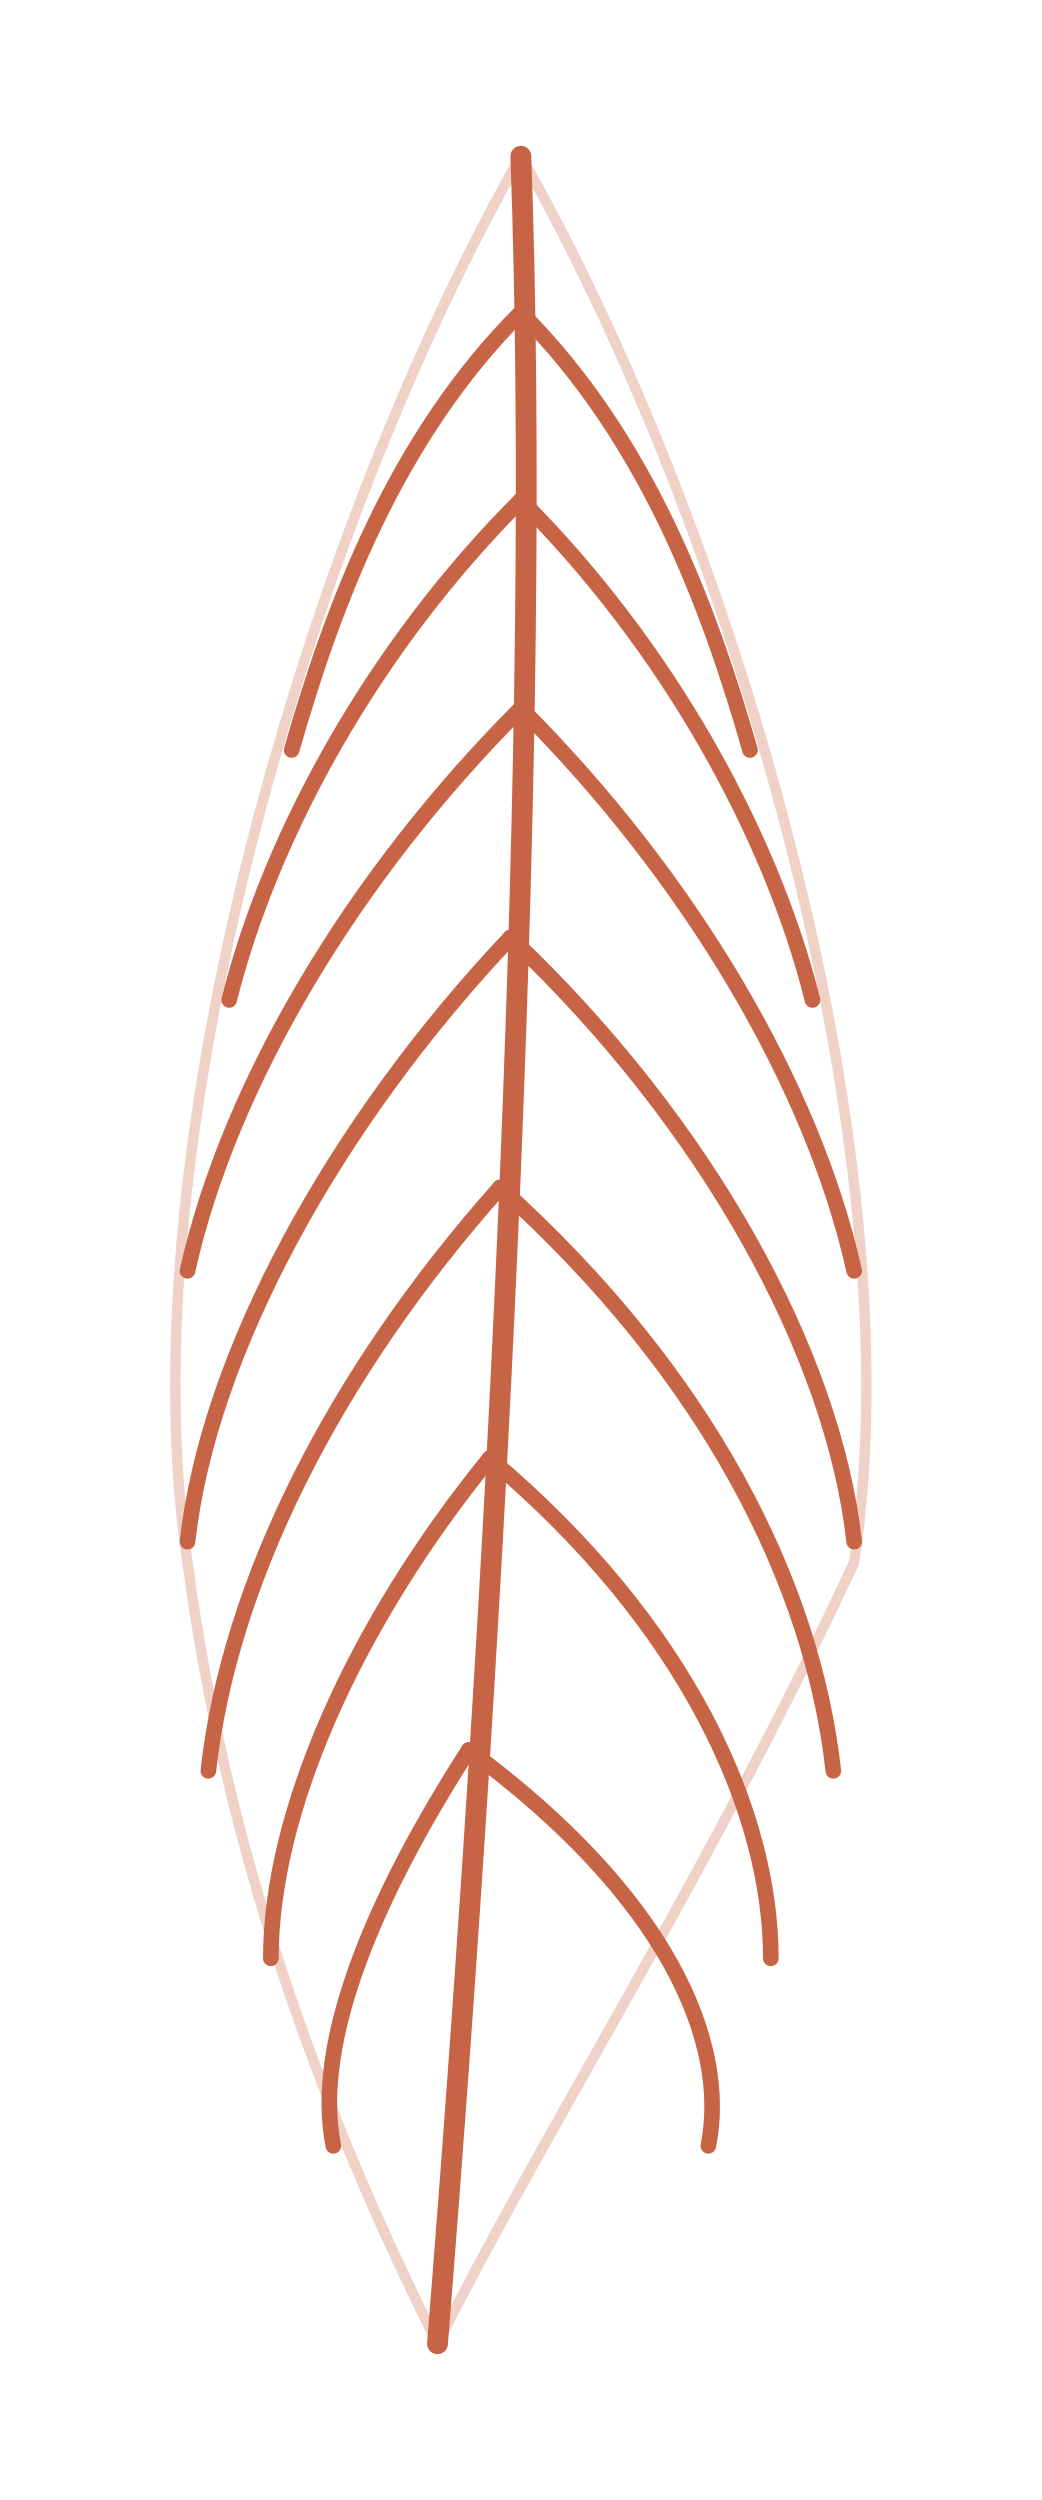
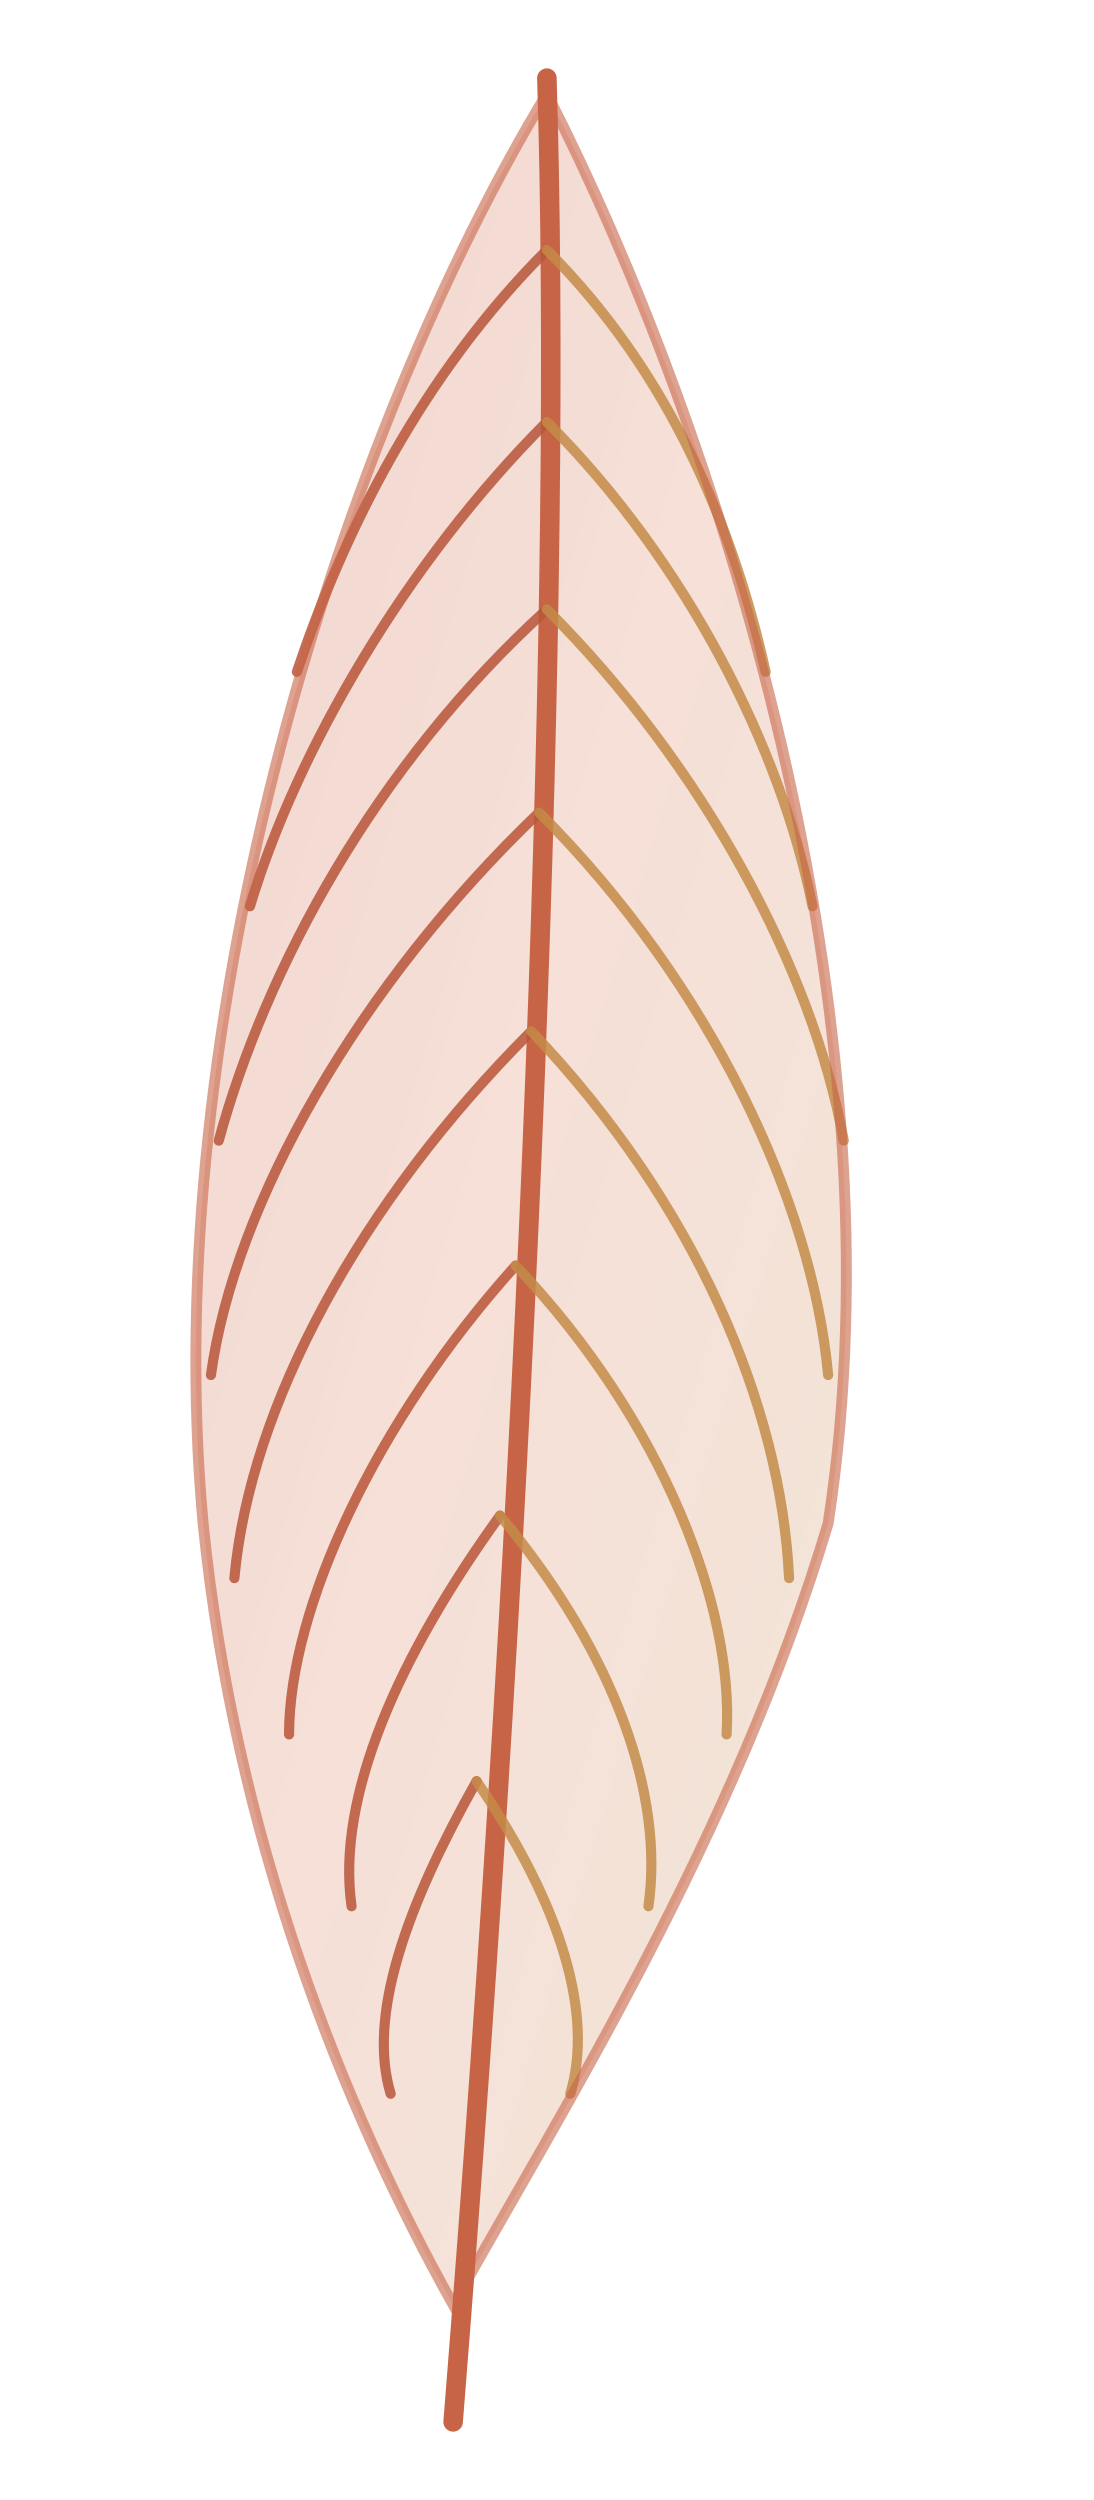
- <svg xmlns="http://www.w3.org/2000/svg" viewBox="0 0 100 240" width="100" height="240" fill="none" stroke="#c86446" stroke-width="1.5" stroke-linecap="round" stroke-linejoin="round">
-   <path d="M50 15 C52 70 48 150 42 225" stroke="#c86446" stroke-width="2" />
-   <path d="M50 30 C38 42 32 58 28 72" />
-   <path d="M50 48 C36 62 26 80 22 96" />
-   <path d="M50 68 C34 84 22 104 18 122" />
-   <path d="M49 90 C32 108 20 130 18 148" />
-   <path d="M48 114 C32 132 22 152 20 170" />
-   <path d="M47 140 C34 156 26 174 26 188" />
-   <path d="M45 168 C36 182 30 196 32 206" />
-   <path d="M50 30 C62 42 68 58 72 72" />
-   <path d="M50 48 C64 62 74 80 78 96" />
-   <path d="M50 68 C66 84 78 104 82 122" />
-   <path d="M49 90 C68 108 80 130 82 148" />
-   <path d="M48 114 C68 132 78 152 80 170" />
-   <path d="M47 140 C66 156 74 174 74 188" />
-   <path d="M45 168 C64 182 70 196 68 206" />
-   <path d="M50 15 C30 50 12 110 18 150 C22 180 32 205 42 225 C52 205 68 180 82 150 C88 110 70 50 50 15 Z" stroke="#c86446" stroke-opacity="0.3" stroke-width="1" />
+ <svg xmlns="http://www.w3.org/2000/svg" viewBox="0 0 140 320" width="140" height="320" fill="none">
+   <defs>
+     <linearGradient id="featherGrad1" x1="0%" y1="0%" x2="100%" y2="100%">
+       <stop offset="0%" stop-color="#c86446" stop-opacity="0.9" />
+       <stop offset="50%" stop-color="#d97d5d" stop-opacity="0.8" />
+       <stop offset="100%" stop-color="#c48b48" stop-opacity="0.75" />
+     </linearGradient>
+   </defs>
+   <path d="M70 12 C44 55 20 130 26 195 C30 235 44 270 58 295 C72 270 94 235 106 195 C116 130 92 55 70 12 Z" fill="url(#featherGrad1)" opacity="0.3" />
+   <path d="M70 10 C72 75 68 185 58 310" stroke="#c86446" stroke-width="2.5" stroke-linecap="round" />
+   <g stroke="#b85538" stroke-width="1.3" stroke-linecap="round" opacity="0.85">
+     <path d="M70 32 C54 48 44 68 38 86" />
+     <path d="M70 54 C52 72 38 96 32 116" />
+     <path d="M70 78 C48 98 34 124 28 146" />
+     <path d="M69 104 C46 126 30 154 27 176" />
+     <path d="M68 132 C46 154 32 180 30 202" />
+     <path d="M66 162 C48 182 37 206 37 222" />
+     <path d="M64 194 C51 212 43 230 45 244" />
+     <path d="M61 228 C52 244 47 258 50 268" />
+   </g>
+   <g stroke="#c48b48" stroke-width="1.3" stroke-linecap="round" opacity="0.85">
+     <path d="M70 32 C86 48 94 68 98 86" />
+     <path d="M70 54 C88 72 100 96 104 116" />
+     <path d="M70 78 C90 98 104 124 108 146" />
+     <path d="M69 104 C91 126 104 154 106 176" />
+     <path d="M68 132 C89 154 100 180 101 202" />
+     <path d="M66 162 C85 182 94 206 93 222" />
+     <path d="M64 194 C79 212 85 230 83 244" />
+     <path d="M61 228 C72 244 76 258 73 268" />
+   </g>
+   <path d="M70 12 C44 55 20 130 26 195 C30 235 44 270 58 295 C72 270 94 235 106 195 C116 130 92 55 70 12 Z" stroke="#c86446" stroke-width="1.4" opacity="0.6" />
</svg>
